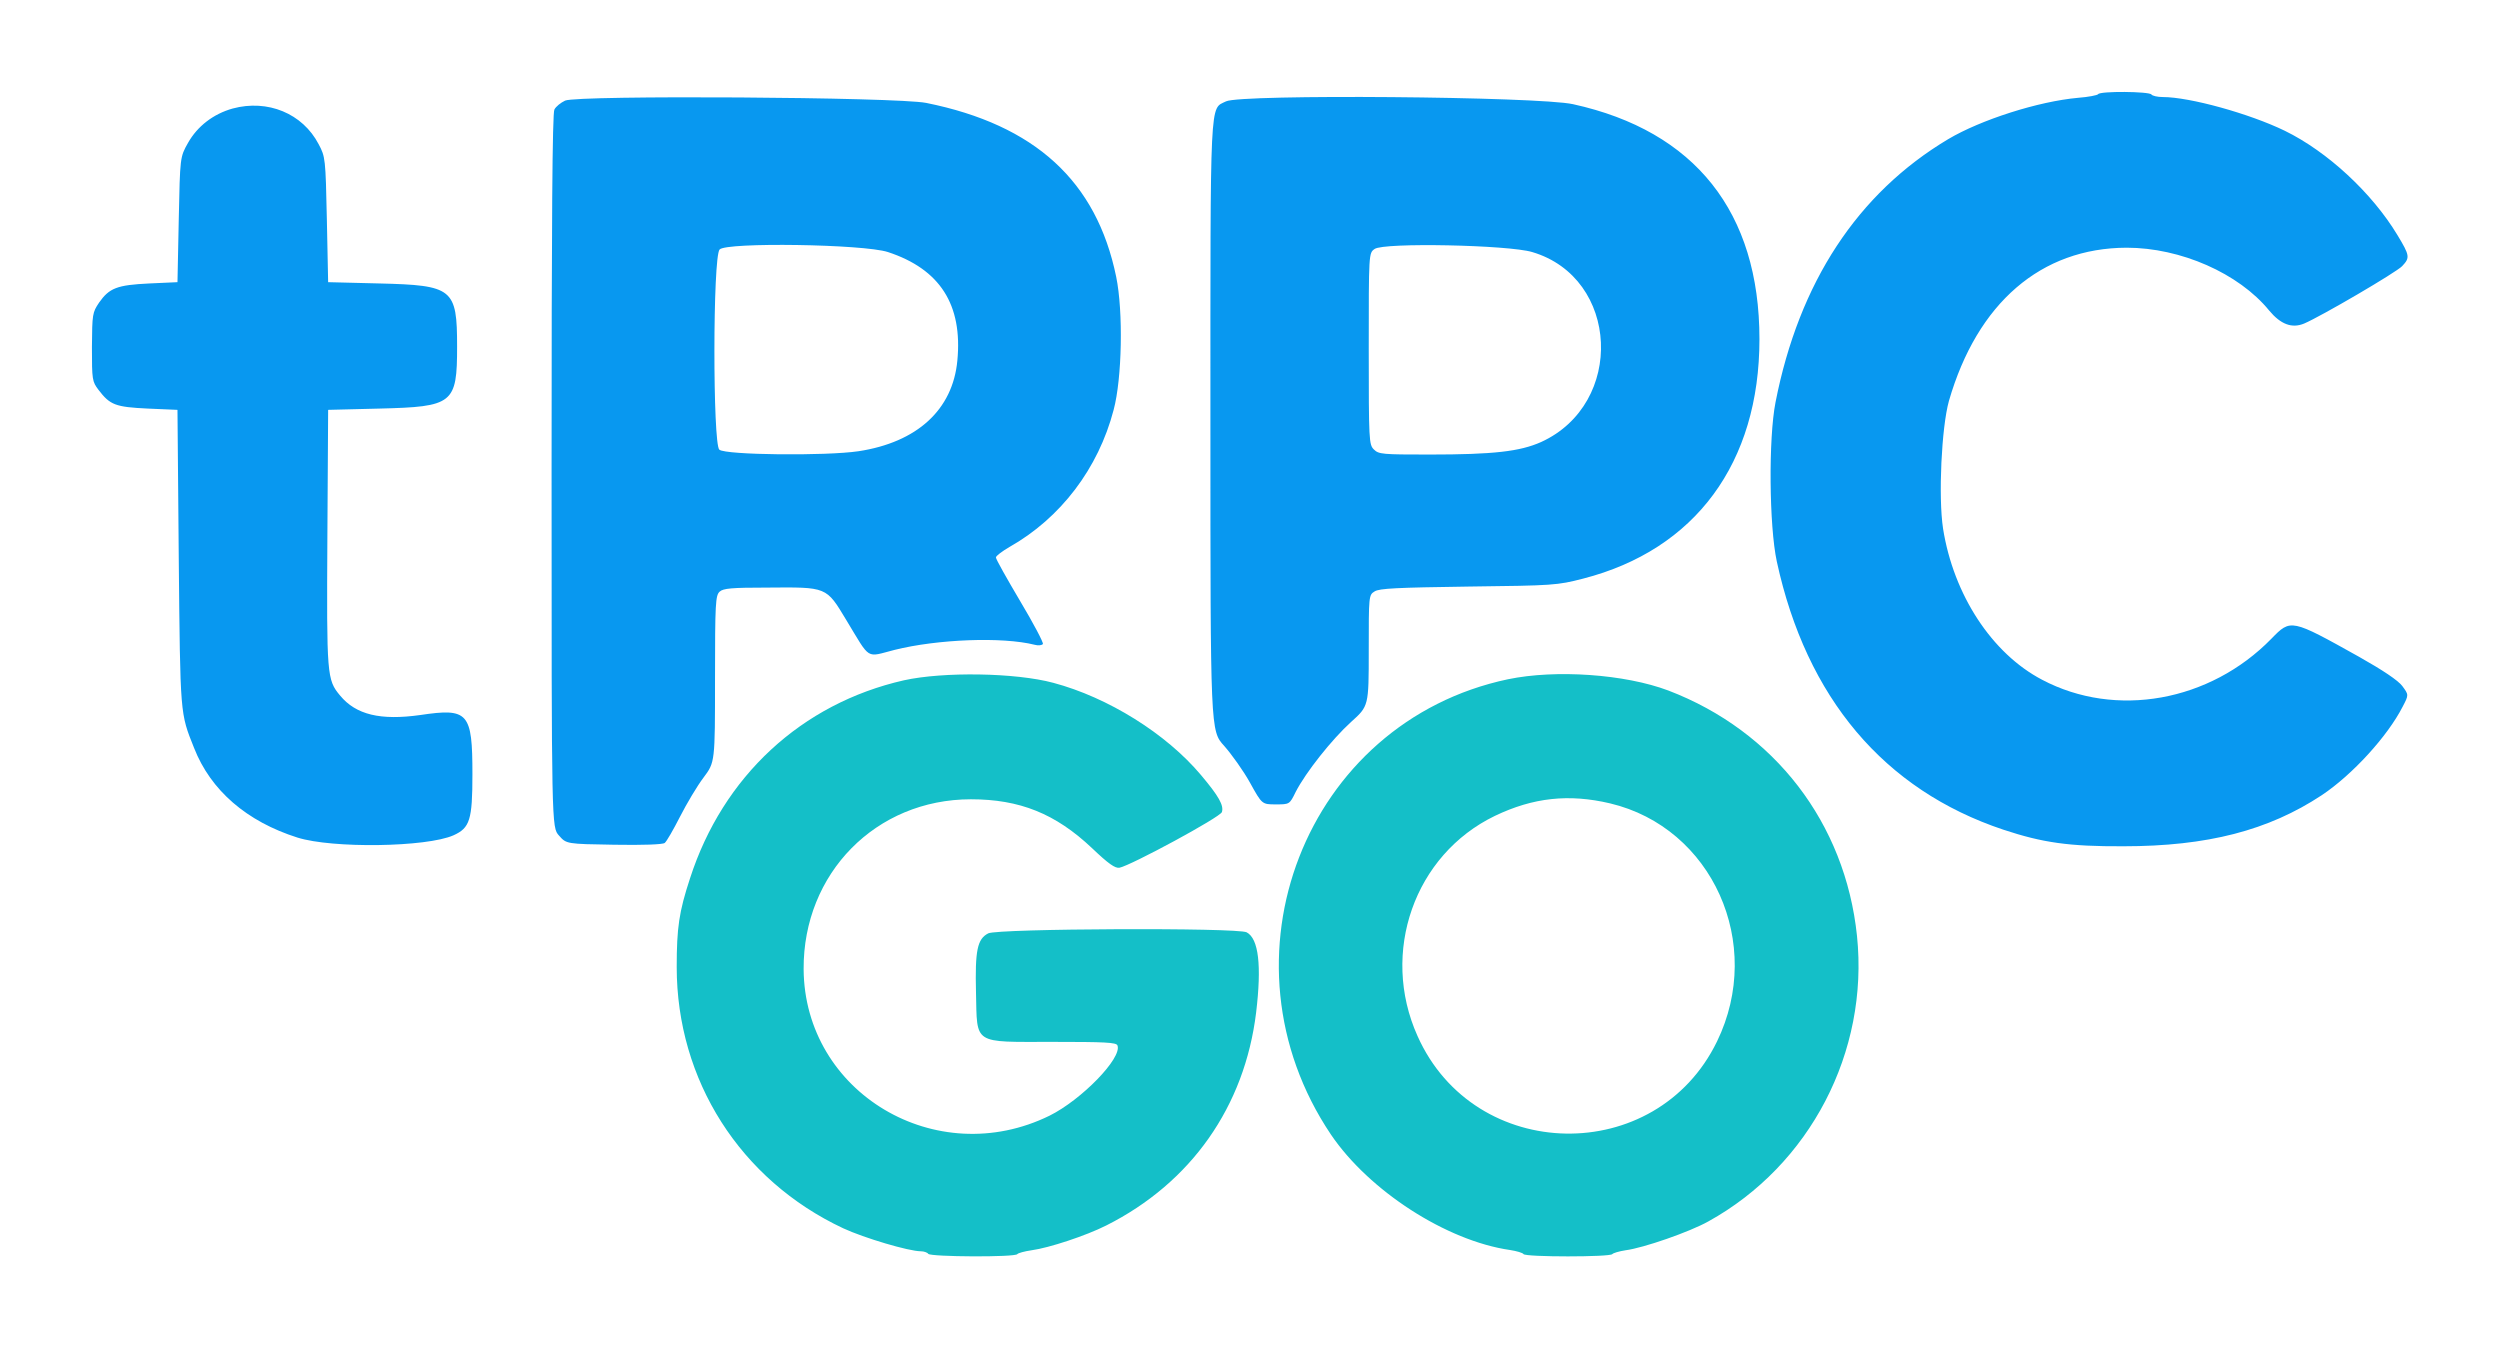
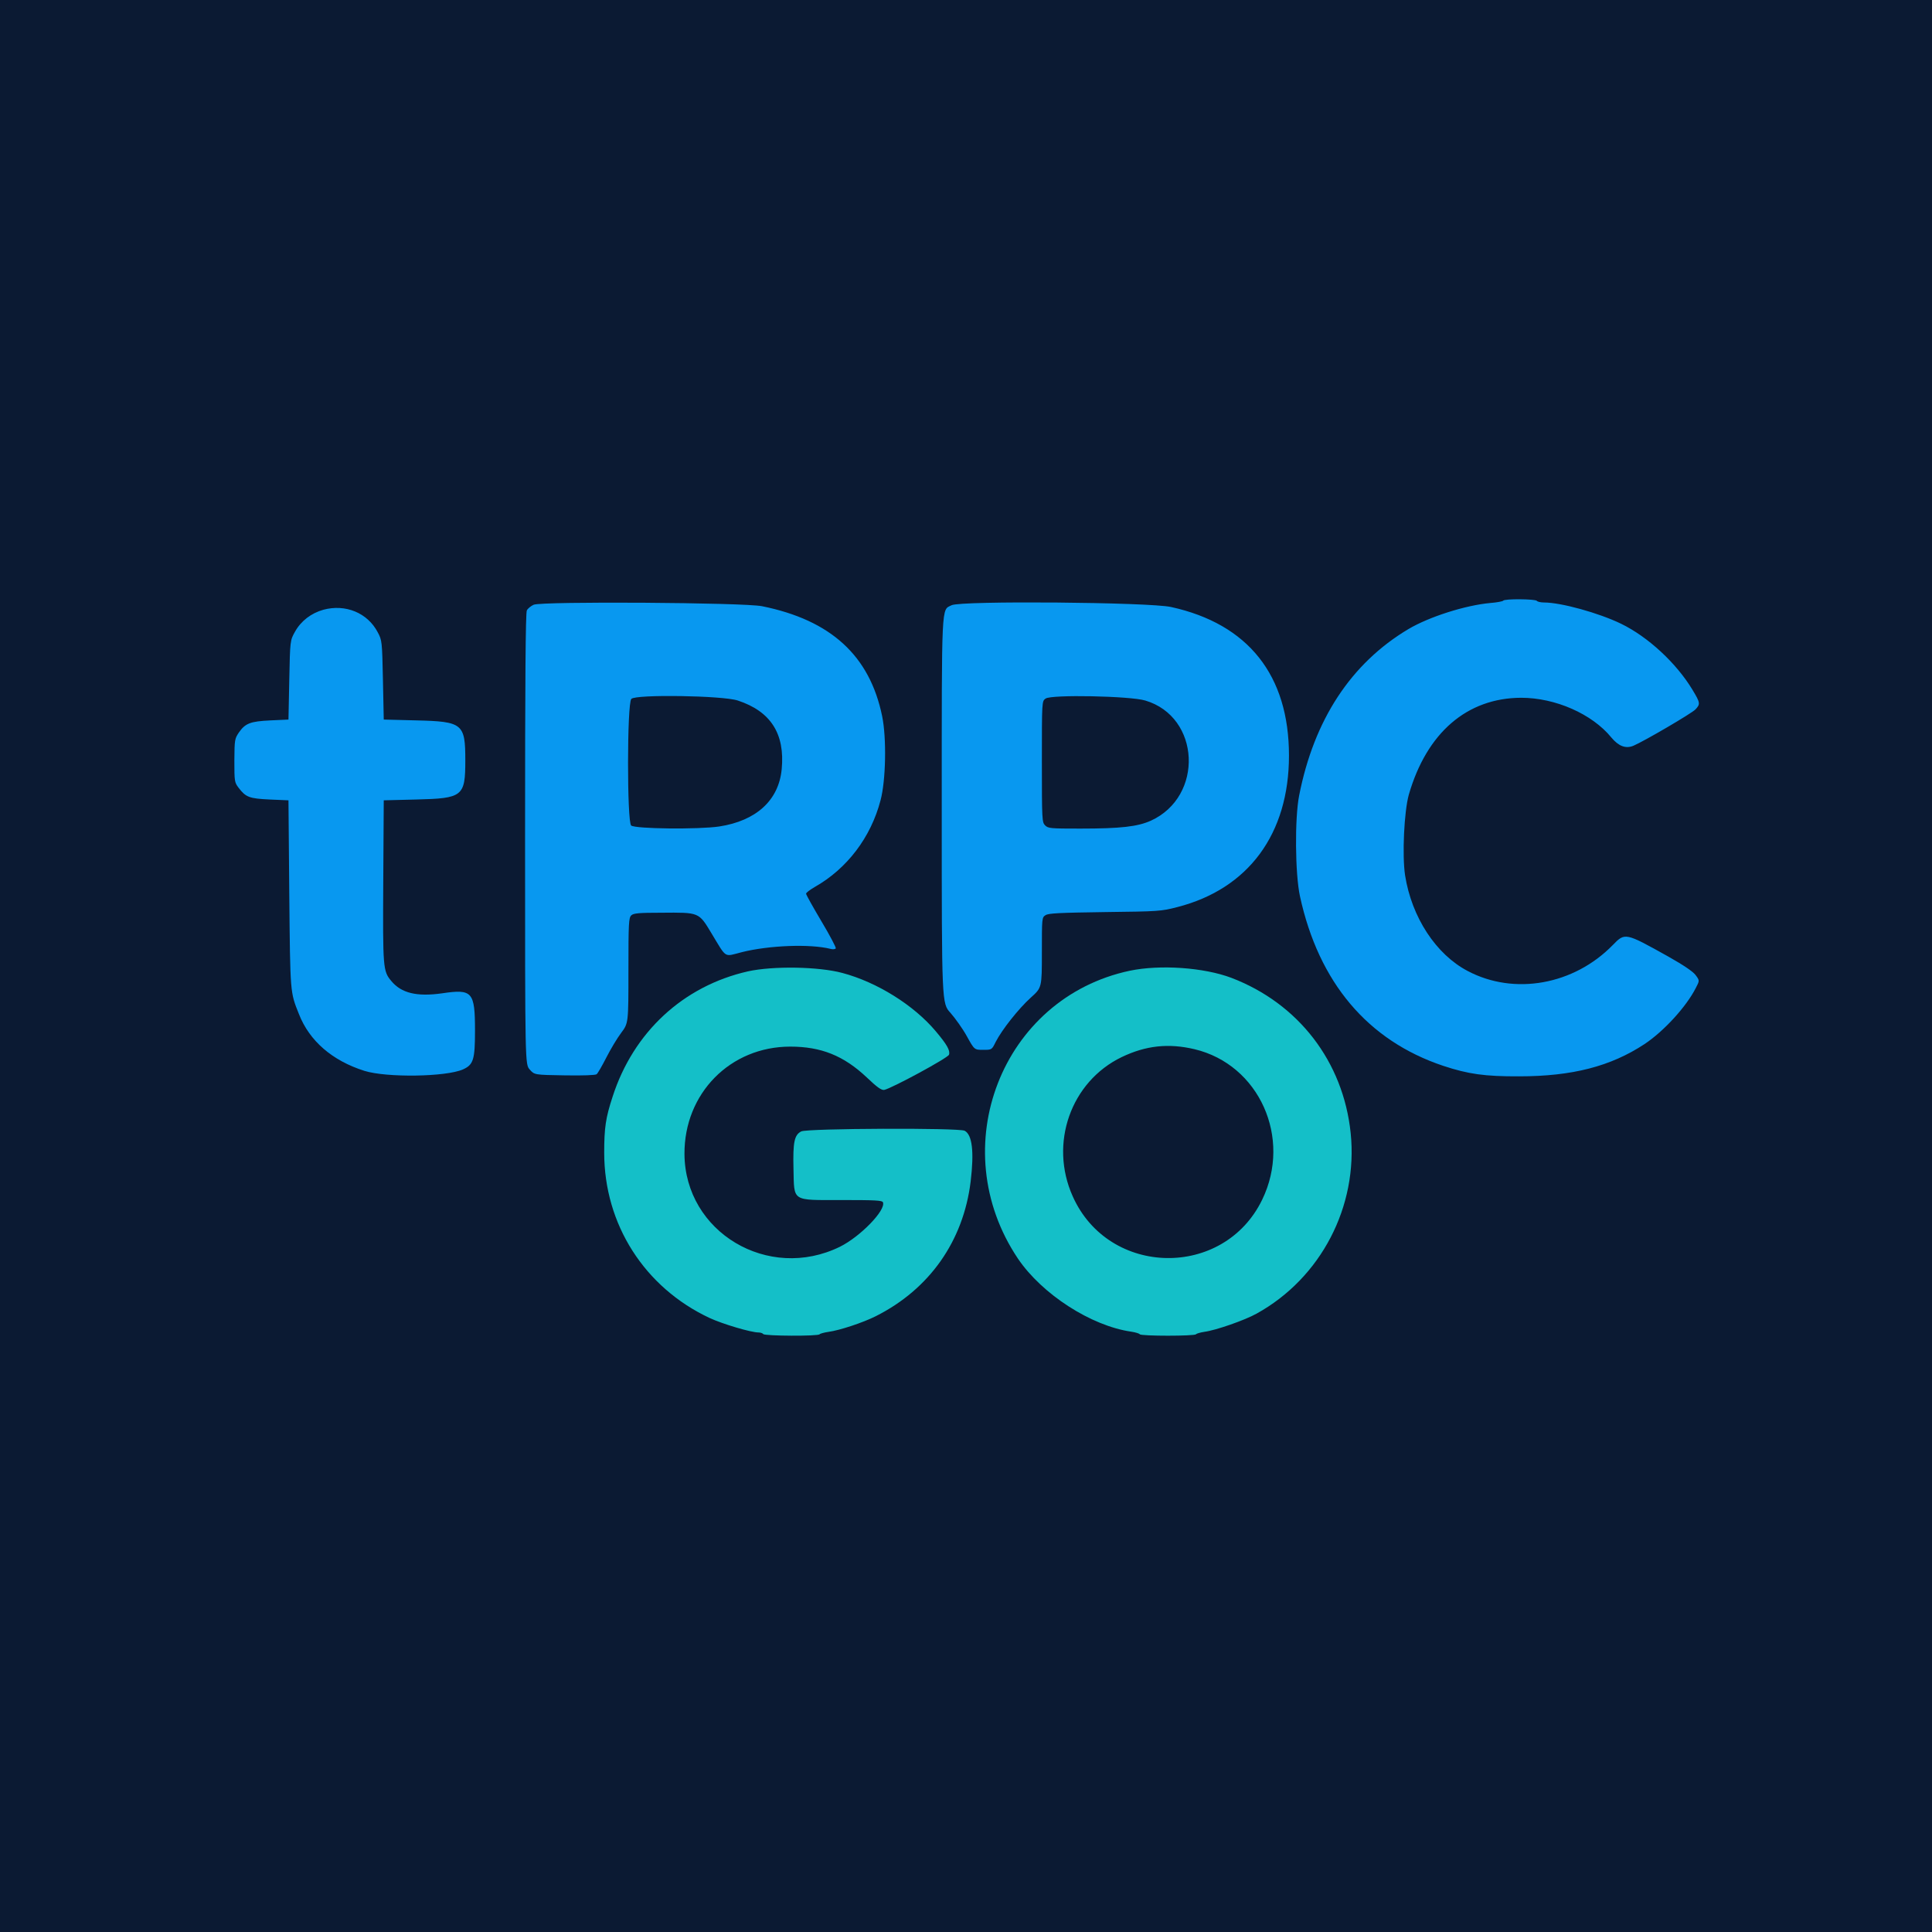
- <svg xmlns="http://www.w3.org/2000/svg" viewBox="0 0 979 528" role="img" aria-labelledby="title">
-   <g transform="translate(0 528) scale(.1 -.1)">
-     <path fill="#0898f0" d="M8216 4911 c-3 -4 -38 -11 -78 -14 -156 -14 -381 -86 -509 -162 -355 -212 -584 -561 -676 -1030 -28 -142 -25 -485 5 -624 116 -534 420 -894 887 -1050 154 -51 257 -66 470 -65 329 0 568 62 777 200 120 80 258 231 317 347 24 46 24 46 -2 81 -17 22 -75 61 -169 114 -267 149 -267 149 -343 71 -241 -247 -610 -313 -898 -161 -197 103 -347 333 -388 592 -19 125 -6 396 23 500 111 384 361 599 696 600 211 0 439 -100 558 -246 45 -54 89 -71 137 -51 66 28 362 201 384 225 31 33 30 41 -19 122 -99 164 -273 326 -441 408 -138 67 -372 132 -478 132 -21 0 -41 5 -44 10 -8 12 -202 14 -209 1z M2213 4886 c-17 -8 -36 -23 -42 -35 -8 -14 -11 -436 -11 -1415 0 -1396 0 -1396 29 -1428 29 -33 29 -33 216 -36 114 -2 191 1 198 7 7 5 34 52 60 103 26 51 67 120 92 153 45 60 45 60 45 386 0 298 2 327 18 342 14 13 47 16 185 16 237 2 232 4 311 -127 97 -160 75 -146 189 -117 168 42 422 52 549 20 14 -4 28 -2 32 3 3 5 -37 81 -89 168 -52 88 -95 164 -95 171 0 6 24 24 53 41 200 113 348 307 408 537 33 123 38 385 10 521 -77 375 -318 595 -744 681 -116 23 -1364 31 -1414 9z m1264 -593 c204 -67 293 -206 272 -425 -18 -193 -158 -320 -387 -355 -128 -19 -520 -15 -545 6 -26 21 -26 755 1 784 26 29 564 21 659 -10z M4801 4883 c-64 -32 -61 36 -61 -1274 0 -1191 0 -1191 54 -1250 29 -33 75 -97 101 -144 47 -85 47 -85 101 -85 54 0 54 0 78 49 39 76 141 205 217 274 69 62 69 62 69 279 0 215 0 218 23 232 18 12 88 15 367 19 334 4 348 5 449 31 440 113 691 453 691 938 0 497 -252 815 -730 920 -135 30 -1302 40 -1359 11z m1199 -590 c342 -101 364 -594 35 -744 -83 -37 -186 -49 -437 -49 -185 0 -199 1 -218 20 -19 19 -20 33 -20 394 0 375 0 375 23 391 35 26 524 16 617 -12z M911 4855 c-75 -21 -138 -69 -175 -135 -31 -55 -31 -55 -36 -300 l-5 -245 -110 -5 c-127 -6 -157 -18 -197 -75 -26 -39 -27 -44 -28 -174 0 -129 1 -135 26 -168 45 -59 66 -67 193 -73 l116 -5 5 -580 c6 -621 5 -606 60 -744 65 -166 206 -288 405 -351 137 -43 505 -38 611 9 64 29 74 60 74 239 0 242 -16 260 -204 232 -156 -22 -252 1 -314 76 -52 62 -53 78 -50 619 l3 500 200 5 c290 7 305 19 305 243 0 227 -16 240 -305 247 l-200 5 -5 245 c-5 240 -6 246 -32 295 -63 121 -200 177 -337 140z" />
-     <path fill="#14bfc8" d="M3540 2616 c-401 -91 -709 -376 -838 -776 -43 -131 -52 -193 -52 -347 0 -443 249 -834 652 -1023 82 -38 257 -90 304 -90 12 0 26 -5 29 -10 8 -12 342 -14 349 -1 3 4 28 11 56 15 67 9 213 57 292 97 332 167 542 465 587 834 22 184 10 289 -37 314 -35 19 -976 15 -1012 -4 -43 -22 -52 -67 -48 -232 5 -206 -15 -193 300 -193 205 0 250 -2 254 -14 19 -49 -141 -213 -266 -275 -444 -218 -960 90 -963 574 -2 375 283 665 655 665 191 0 331 -56 474 -191 65 -62 91 -80 108 -77 45 9 395 198 401 218 8 26 -12 62 -82 145 -136 162 -364 304 -578 361 -148 40 -431 44 -585 10z M5905 2620 c-794 -168 -1155 -1096 -693 -1783 149 -220 452 -416 701 -452 26 -4 50 -11 53 -16 7 -12 341 -12 348 0 3 4 26 11 52 15 70 9 251 72 324 113 398 220 629 664 582 1118 -46 442 -323 802 -739 961 -170 64 -440 83 -628 44z m400 -486 c400 -95 605 -549 419 -932 -238 -491 -950 -479 -1173 21 -147 327 -12 710 303 862 150 72 290 87 451 49z" />
+ <svg xmlns="http://www.w3.org/2000/svg" viewBox="0 0 512 512" role="img" aria-labelledby="title">
+   <rect width="512" height="512" fill="#0b1a33" />
+   <g transform="translate(46.7 143.4) scale(0.428)">
+     <g transform="translate(0 528) scale(.1 -.1)">
+       <path fill="#0898f0" d="M8216 4911 c-3 -4 -38 -11 -78 -14 -156 -14 -381 -86 -509 -162 -355 -212 -584 -561 -676 -1030 -28 -142 -25 -485 5 -624 116 -534 420 -894 887 -1050 154 -51 257 -66 470 -65 329 0 568 62 777 200 120 80 258 231 317 347 24 46 24 46 -2 81 -17 22 -75 61 -169 114 -267 149 -267 149 -343 71 -241 -247 -610 -313 -898 -161 -197 103 -347 333 -388 592 -19 125 -6 396 23 500 111 384 361 599 696 600 211 0 439 -100 558 -246 45 -54 89 -71 137 -51 66 28 362 201 384 225 31 33 30 41 -19 122 -99 164 -273 326 -441 408 -138 67 -372 132 -478 132 -21 0 -41 5 -44 10 -8 12 -202 14 -209 1z M2213 4886 c-17 -8 -36 -23 -42 -35 -8 -14 -11 -436 -11 -1415 0 -1396 0 -1396 29 -1428 29 -33 29 -33 216 -36 114 -2 191 1 198 7 7 5 34 52 60 103 26 51 67 120 92 153 45 60 45 60 45 386 0 298 2 327 18 342 14 13 47 16 185 16 237 2 232 4 311 -127 97 -160 75 -146 189 -117 168 42 422 52 549 20 14 -4 28 -2 32 3 3 5 -37 81 -89 168 -52 88 -95 164 -95 171 0 6 24 24 53 41 200 113 348 307 408 537 33 123 38 385 10 521 -77 375 -318 595 -744 681 -116 23 -1364 31 -1414 9z m1264 -593 c204 -67 293 -206 272 -425 -18 -193 -158 -320 -387 -355 -128 -19 -520 -15 -545 6 -26 21 -26 755 1 784 26 29 564 21 659 -10z M4801 4883 c-64 -32 -61 36 -61 -1274 0 -1191 0 -1191 54 -1250 29 -33 75 -97 101 -144 47 -85 47 -85 101 -85 54 0 54 0 78 49 39 76 141 205 217 274 69 62 69 62 69 279 0 215 0 218 23 232 18 12 88 15 367 19 334 4 348 5 449 31 440 113 691 453 691 938 0 497 -252 815 -730 920 -135 30 -1302 40 -1359 11z m1199 -590 c342 -101 364 -594 35 -744 -83 -37 -186 -49 -437 -49 -185 0 -199 1 -218 20 -19 19 -20 33 -20 394 0 375 0 375 23 391 35 26 524 16 617 -12z M911 4855 c-75 -21 -138 -69 -175 -135 -31 -55 -31 -55 -36 -300 l-5 -245 -110 -5 c-127 -6 -157 -18 -197 -75 -26 -39 -27 -44 -28 -174 0 -129 1 -135 26 -168 45 -59 66 -67 193 -73 l116 -5 5 -580 c6 -621 5 -606 60 -744 65 -166 206 -288 405 -351 137 -43 505 -38 611 9 64 29 74 60 74 239 0 242 -16 260 -204 232 -156 -22 -252 1 -314 76 -52 62 -53 78 -50 619 l3 500 200 5 c290 7 305 19 305 243 0 227 -16 240 -305 247 l-200 5 -5 245 c-5 240 -6 246 -32 295 -63 121 -200 177 -337 140z" />
+       <path fill="#14bfc8" d="M3540 2616 c-401 -91 -709 -376 -838 -776 -43 -131 -52 -193 -52 -347 0 -443 249 -834 652 -1023 82 -38 257 -90 304 -90 12 0 26 -5 29 -10 8 -12 342 -14 349 -1 3 4 28 11 56 15 67 9 213 57 292 97 332 167 542 465 587 834 22 184 10 289 -37 314 -35 19 -976 15 -1012 -4 -43 -22 -52 -67 -48 -232 5 -206 -15 -193 300 -193 205 0 250 -2 254 -14 19 -49 -141 -213 -266 -275 -444 -218 -960 90 -963 574 -2 375 283 665 655 665 191 0 331 -56 474 -191 65 -62 91 -80 108 -77 45 9 395 198 401 218 8 26 -12 62 -82 145 -136 162 -364 304 -578 361 -148 40 -431 44 -585 10z M5905 2620 c-794 -168 -1155 -1096 -693 -1783 149 -220 452 -416 701 -452 26 -4 50 -11 53 -16 7 -12 341 -12 348 0 3 4 26 11 52 15 70 9 251 72 324 113 398 220 629 664 582 1118 -46 442 -323 802 -739 961 -170 64 -440 83 -628 44z m400 -486 c400 -95 605 -549 419 -932 -238 -491 -950 -479 -1173 21 -147 327 -12 710 303 862 150 72 290 87 451 49z" />
+     </g>
  </g>
</svg>
